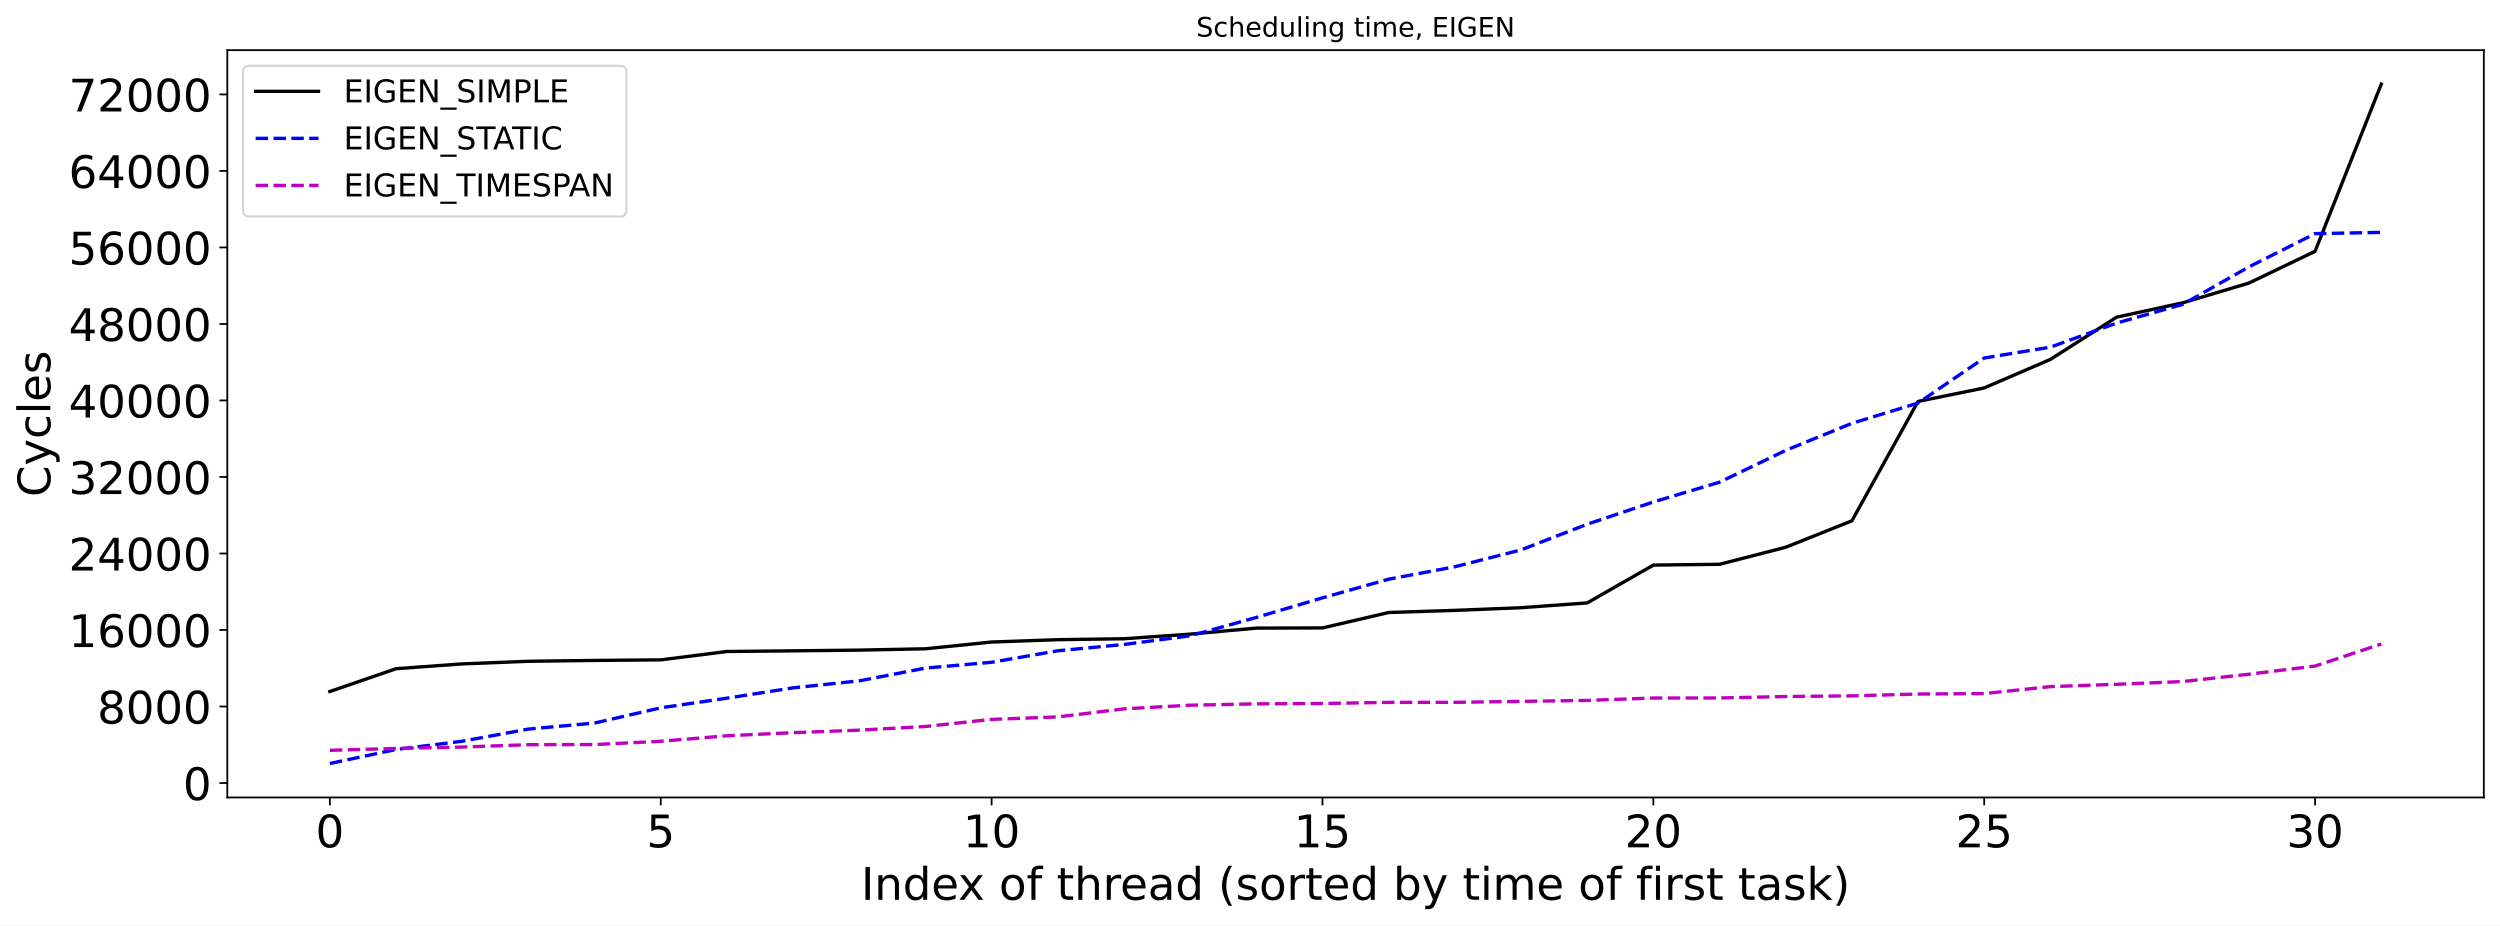
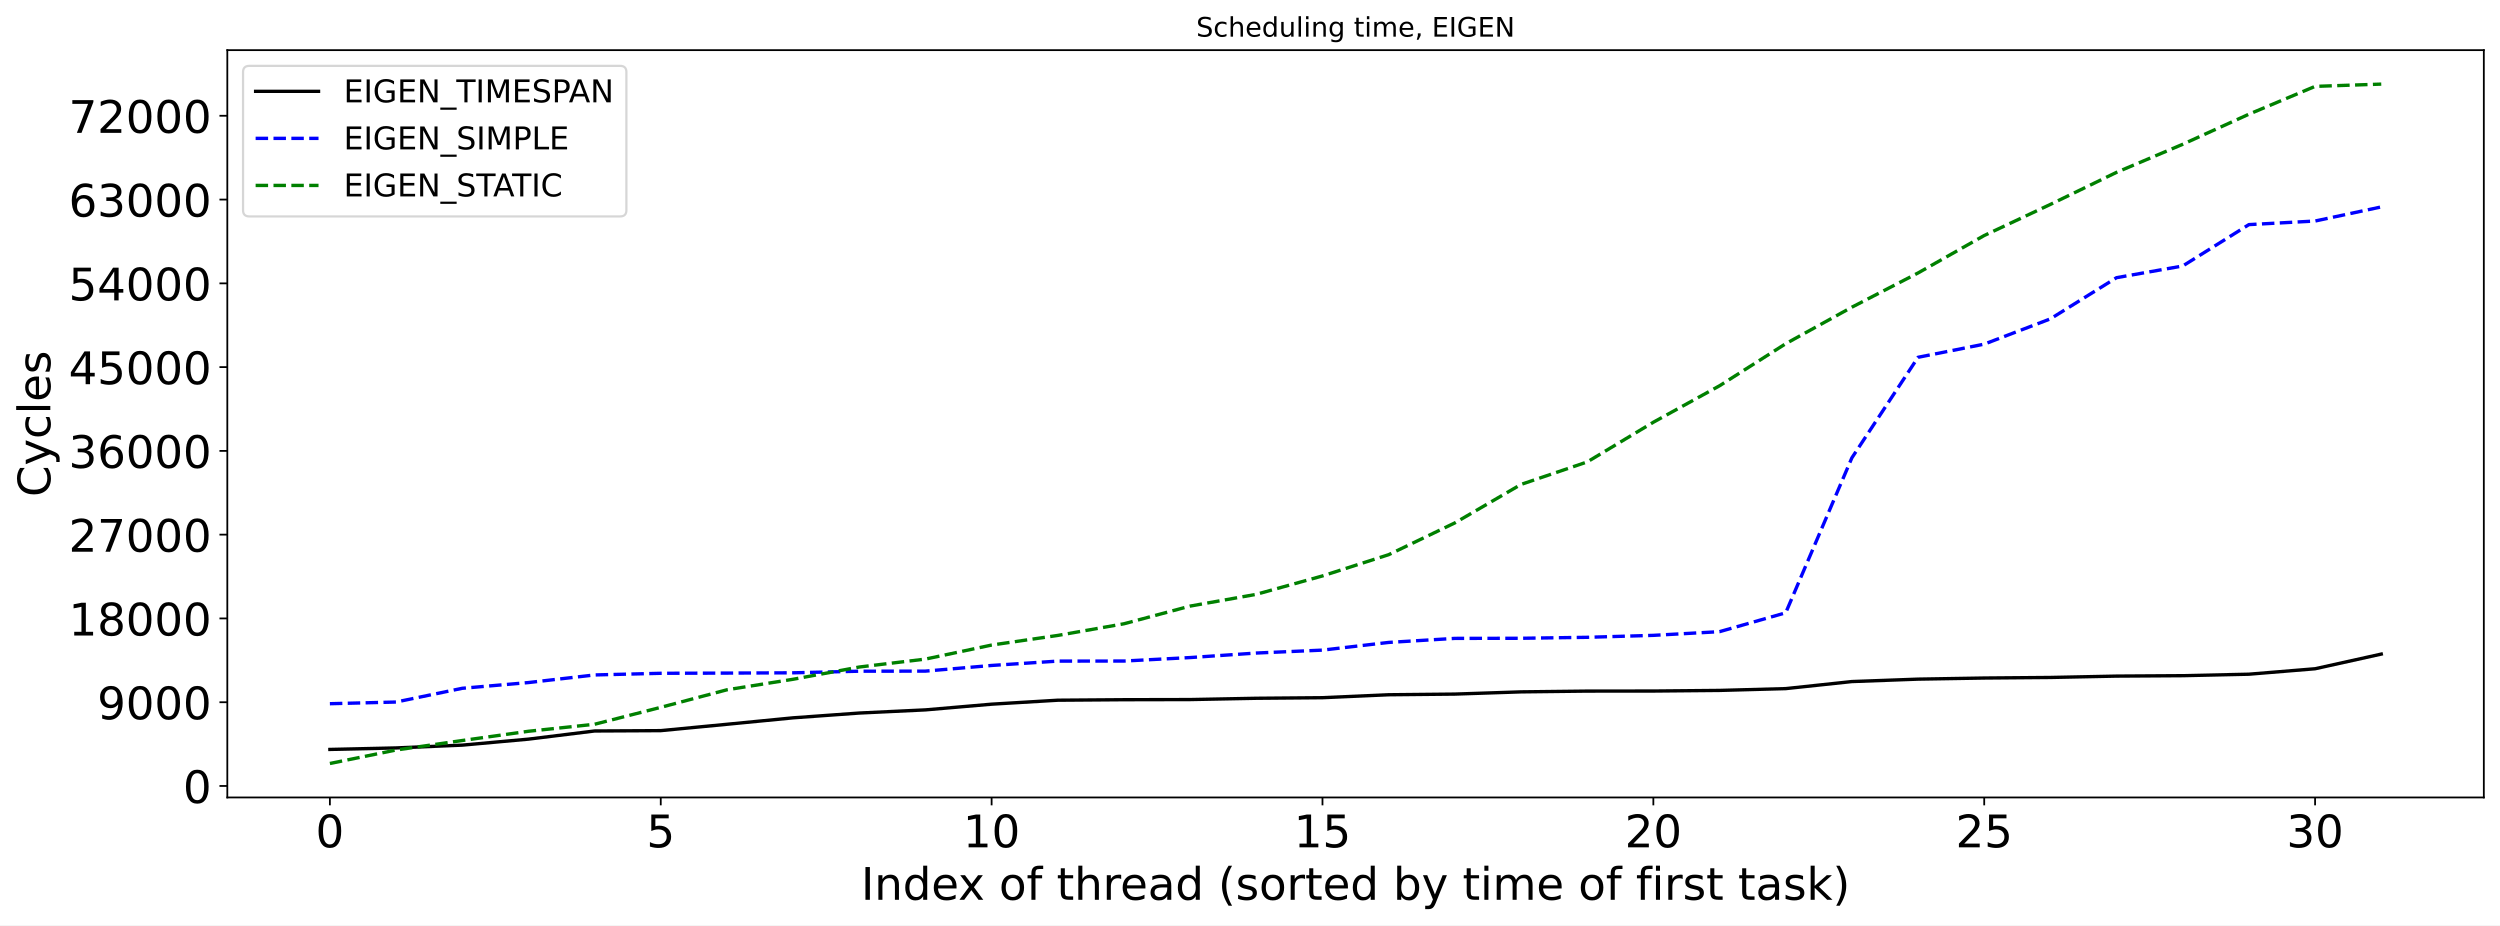
<svg xmlns="http://www.w3.org/2000/svg" xmlns:xlink="http://www.w3.org/1999/xlink" width="1112.781pt" height="411.871pt" viewBox="0 0 1112.781 411.871" version="1.1">
  <defs>
    <style type="text/css">*{stroke-linejoin: round; stroke-linecap: butt}</style>
  </defs>
  <g id="figure_1">
    <g id="patch_1">
      <path d="M 0 411.871  L 1112.781 411.871  L 1112.781 0  L 0 0  z " style="fill: #ffffff" />
    </g>
    <g id="axes_1">
      <g id="patch_2">
        <path d="M 101.181 354.958  L 1105.581 354.958  L 1105.581 22.318  L 101.181 22.318  z " style="fill: #ffffff" />
      </g>
      <g id="matplotlib.axis_1">
        <g id="xtick_1">
          <g id="line2d_1">
            <defs>
-               <path id="m6650131c81" d="M 0 0  L 0 3.5  " style="stroke: #000000; stroke-width: 0.8" />
+               <path id="me813ba7c3a" d="M 0 0  L 0 3.5  " style="stroke: #000000; stroke-width: 0.8" />
            </defs>
            <g>
-               <use xlink:href="#m6650131c81" x="146.836" y="354.958" style="stroke: #000000; stroke-width: 0.8" />
+               <use xlink:href="#me813ba7c3a" x="146.836" y="354.958" style="stroke: #000000; stroke-width: 0.8" />
            </g>
          </g>
          <g id="text_1">
            <g transform="translate(140.4733 377.155) scale(0.2 -0.2)">
              <defs>
                <path id="DejaVuSans-30" d="M 2034 4250  Q 1547 4250 1301 3770  Q 1056 3291 1056 2328  Q 1056 1369 1301 889  Q 1547 409 2034 409  Q 2525 409 2770 889  Q 3016 1369 3016 2328  Q 3016 3291 2770 3770  Q 2525 4250 2034 4250  z M 2034 4750  Q 2819 4750 3233 4129  Q 3647 3509 3647 2328  Q 3647 1150 3233 529  Q 2819 -91 2034 -91  Q 1250 -91 836 529  Q 422 1150 422 2328  Q 422 3509 836 4129  Q 1250 4750 2034 4750  z " transform="scale(0.015625)" />
              </defs>
              <use xlink:href="#DejaVuSans-30" />
            </g>
          </g>
        </g>
        <g id="xtick_2">
          <g id="line2d_2">
            <g>
-               <use xlink:href="#m6650131c81" x="294.109" y="354.958" style="stroke: #000000; stroke-width: 0.8" />
+               <use xlink:href="#me813ba7c3a" x="294.109" y="354.958" style="stroke: #000000; stroke-width: 0.8" />
            </g>
          </g>
          <g id="text_2">
            <g transform="translate(287.746 377.155) scale(0.2 -0.2)">
              <defs>
                <path id="DejaVuSans-35" d="M 691 4666  L 3169 4666  L 3169 4134  L 1269 4134  L 1269 2991  Q 1406 3038 1543 3061  Q 1681 3084 1819 3084  Q 2600 3084 3056 2656  Q 3513 2228 3513 1497  Q 3513 744 3044 326  Q 2575 -91 1722 -91  Q 1428 -91 1123 -41  Q 819 9 494 109  L 494 744  Q 775 591 1075 516  Q 1375 441 1709 441  Q 2250 441 2565 725  Q 2881 1009 2881 1497  Q 2881 1984 2565 2268  Q 2250 2553 1709 2553  Q 1456 2553 1204 2497  Q 953 2441 691 2322  L 691 4666  z " transform="scale(0.015625)" />
              </defs>
              <use xlink:href="#DejaVuSans-35" />
            </g>
          </g>
        </g>
        <g id="xtick_3">
          <g id="line2d_3">
            <g>
-               <use xlink:href="#m6650131c81" x="441.381" y="354.958" style="stroke: #000000; stroke-width: 0.8" />
+               <use xlink:href="#me813ba7c3a" x="441.381" y="354.958" style="stroke: #000000; stroke-width: 0.8" />
            </g>
          </g>
          <g id="text_3">
            <g transform="translate(428.6562 377.155) scale(0.2 -0.2)">
              <defs>
                <path id="DejaVuSans-31" d="M 794 531  L 1825 531  L 1825 4091  L 703 3866  L 703 4441  L 1819 4666  L 2450 4666  L 2450 531  L 3481 531  L 3481 0  L 794 0  L 794 531  z " transform="scale(0.015625)" />
              </defs>
              <use xlink:href="#DejaVuSans-31" />
              <use xlink:href="#DejaVuSans-30" x="63.623" />
            </g>
          </g>
        </g>
        <g id="xtick_4">
          <g id="line2d_4">
            <g>
-               <use xlink:href="#m6650131c81" x="588.654" y="354.958" style="stroke: #000000; stroke-width: 0.8" />
+               <use xlink:href="#me813ba7c3a" x="588.654" y="354.958" style="stroke: #000000; stroke-width: 0.8" />
            </g>
          </g>
          <g id="text_4">
            <g transform="translate(575.929 377.155) scale(0.2 -0.2)">
              <use xlink:href="#DejaVuSans-31" />
              <use xlink:href="#DejaVuSans-35" x="63.623" />
            </g>
          </g>
        </g>
        <g id="xtick_5">
          <g id="line2d_5">
            <g>
-               <use xlink:href="#m6650131c81" x="735.927" y="354.958" style="stroke: #000000; stroke-width: 0.8" />
+               <use xlink:href="#me813ba7c3a" x="735.927" y="354.958" style="stroke: #000000; stroke-width: 0.8" />
            </g>
          </g>
          <g id="text_5">
            <g transform="translate(723.2017 377.155) scale(0.2 -0.2)">
              <defs>
                <path id="DejaVuSans-32" d="M 1228 531  L 3431 531  L 3431 0  L 469 0  L 469 531  Q 828 903 1448 1529  Q 2069 2156 2228 2338  Q 2531 2678 2651 2914  Q 2772 3150 2772 3378  Q 2772 3750 2511 3984  Q 2250 4219 1831 4219  Q 1534 4219 1204 4116  Q 875 4013 500 3803  L 500 4441  Q 881 4594 1212 4672  Q 1544 4750 1819 4750  Q 2544 4750 2975 4387  Q 3406 4025 3406 3419  Q 3406 3131 3298 2873  Q 3191 2616 2906 2266  Q 2828 2175 2409 1742  Q 1991 1309 1228 531  z " transform="scale(0.015625)" />
              </defs>
              <use xlink:href="#DejaVuSans-32" />
              <use xlink:href="#DejaVuSans-30" x="63.623" />
            </g>
          </g>
        </g>
        <g id="xtick_6">
          <g id="line2d_6">
            <g>
-               <use xlink:href="#m6650131c81" x="883.199" y="354.958" style="stroke: #000000; stroke-width: 0.8" />
+               <use xlink:href="#me813ba7c3a" x="883.199" y="354.958" style="stroke: #000000; stroke-width: 0.8" />
            </g>
          </g>
          <g id="text_6">
            <g transform="translate(870.4744 377.155) scale(0.2 -0.2)">
              <use xlink:href="#DejaVuSans-32" />
              <use xlink:href="#DejaVuSans-35" x="63.623" />
            </g>
          </g>
        </g>
        <g id="xtick_7">
          <g id="line2d_7">
            <g>
-               <use xlink:href="#m6650131c81" x="1030.472" y="354.958" style="stroke: #000000; stroke-width: 0.8" />
+               <use xlink:href="#me813ba7c3a" x="1030.472" y="354.958" style="stroke: #000000; stroke-width: 0.8" />
            </g>
          </g>
          <g id="text_7">
            <g transform="translate(1017.747 377.155) scale(0.2 -0.2)">
              <defs>
                <path id="DejaVuSans-33" d="M 2597 2516  Q 3050 2419 3304 2112  Q 3559 1806 3559 1356  Q 3559 666 3084 287  Q 2609 -91 1734 -91  Q 1441 -91 1130 -33  Q 819 25 488 141  L 488 750  Q 750 597 1062 519  Q 1375 441 1716 441  Q 2309 441 2620 675  Q 2931 909 2931 1356  Q 2931 1769 2642 2001  Q 2353 2234 1838 2234  L 1294 2234  L 1294 2753  L 1863 2753  Q 2328 2753 2575 2939  Q 2822 3125 2822 3475  Q 2822 3834 2567 4026  Q 2313 4219 1838 4219  Q 1578 4219 1281 4162  Q 984 4106 628 3988  L 628 4550  Q 988 4650 1302 4700  Q 1616 4750 1894 4750  Q 2613 4750 3031 4423  Q 3450 4097 3450 3541  Q 3450 3153 3228 2886  Q 3006 2619 2597 2516  z " transform="scale(0.015625)" />
              </defs>
              <use xlink:href="#DejaVuSans-33" />
              <use xlink:href="#DejaVuSans-30" x="63.623" />
            </g>
          </g>
        </g>
        <g id="text_8">
          <g transform="translate(383.2609 400.5113) scale(0.2 -0.2)">
            <defs>
              <path id="DejaVuSans-49" d="M 628 4666  L 1259 4666  L 1259 0  L 628 0  L 628 4666  z " transform="scale(0.015625)" />
              <path id="DejaVuSans-6e" d="M 3513 2113  L 3513 0  L 2938 0  L 2938 2094  Q 2938 2591 2744 2837  Q 2550 3084 2163 3084  Q 1697 3084 1428 2787  Q 1159 2491 1159 1978  L 1159 0  L 581 0  L 581 3500  L 1159 3500  L 1159 2956  Q 1366 3272 1645 3428  Q 1925 3584 2291 3584  Q 2894 3584 3203 3211  Q 3513 2838 3513 2113  z " transform="scale(0.015625)" />
              <path id="DejaVuSans-64" d="M 2906 2969  L 2906 4863  L 3481 4863  L 3481 0  L 2906 0  L 2906 525  Q 2725 213 2448 61  Q 2172 -91 1784 -91  Q 1150 -91 751 415  Q 353 922 353 1747  Q 353 2572 751 3078  Q 1150 3584 1784 3584  Q 2172 3584 2448 3432  Q 2725 3281 2906 2969  z M 947 1747  Q 947 1113 1208 752  Q 1469 391 1925 391  Q 2381 391 2643 752  Q 2906 1113 2906 1747  Q 2906 2381 2643 2742  Q 2381 3103 1925 3103  Q 1469 3103 1208 2742  Q 947 2381 947 1747  z " transform="scale(0.015625)" />
              <path id="DejaVuSans-65" d="M 3597 1894  L 3597 1613  L 953 1613  Q 991 1019 1311 708  Q 1631 397 2203 397  Q 2534 397 2845 478  Q 3156 559 3463 722  L 3463 178  Q 3153 47 2828 -22  Q 2503 -91 2169 -91  Q 1331 -91 842 396  Q 353 884 353 1716  Q 353 2575 817 3079  Q 1281 3584 2069 3584  Q 2775 3584 3186 3129  Q 3597 2675 3597 1894  z M 3022 2063  Q 3016 2534 2758 2815  Q 2500 3097 2075 3097  Q 1594 3097 1305 2825  Q 1016 2553 972 2059  L 3022 2063  z " transform="scale(0.015625)" />
              <path id="DejaVuSans-78" d="M 3513 3500  L 2247 1797  L 3578 0  L 2900 0  L 1881 1375  L 863 0  L 184 0  L 1544 1831  L 300 3500  L 978 3500  L 1906 2253  L 2834 3500  L 3513 3500  z " transform="scale(0.015625)" />
              <path id="DejaVuSans-20" transform="scale(0.015625)" />
              <path id="DejaVuSans-6f" d="M 1959 3097  Q 1497 3097 1228 2736  Q 959 2375 959 1747  Q 959 1119 1226 758  Q 1494 397 1959 397  Q 2419 397 2687 759  Q 2956 1122 2956 1747  Q 2956 2369 2687 2733  Q 2419 3097 1959 3097  z M 1959 3584  Q 2709 3584 3137 3096  Q 3566 2609 3566 1747  Q 3566 888 3137 398  Q 2709 -91 1959 -91  Q 1206 -91 779 398  Q 353 888 353 1747  Q 353 2609 779 3096  Q 1206 3584 1959 3584  z " transform="scale(0.015625)" />
              <path id="DejaVuSans-66" d="M 2375 4863  L 2375 4384  L 1825 4384  Q 1516 4384 1395 4259  Q 1275 4134 1275 3809  L 1275 3500  L 2222 3500  L 2222 3053  L 1275 3053  L 1275 0  L 697 0  L 697 3053  L 147 3053  L 147 3500  L 697 3500  L 697 3744  Q 697 4328 969 4595  Q 1241 4863 1831 4863  L 2375 4863  z " transform="scale(0.015625)" />
              <path id="DejaVuSans-74" d="M 1172 4494  L 1172 3500  L 2356 3500  L 2356 3053  L 1172 3053  L 1172 1153  Q 1172 725 1289 603  Q 1406 481 1766 481  L 2356 481  L 2356 0  L 1766 0  Q 1100 0 847 248  Q 594 497 594 1153  L 594 3053  L 172 3053  L 172 3500  L 594 3500  L 594 4494  L 1172 4494  z " transform="scale(0.015625)" />
              <path id="DejaVuSans-68" d="M 3513 2113  L 3513 0  L 2938 0  L 2938 2094  Q 2938 2591 2744 2837  Q 2550 3084 2163 3084  Q 1697 3084 1428 2787  Q 1159 2491 1159 1978  L 1159 0  L 581 0  L 581 4863  L 1159 4863  L 1159 2956  Q 1366 3272 1645 3428  Q 1925 3584 2291 3584  Q 2894 3584 3203 3211  Q 3513 2838 3513 2113  z " transform="scale(0.015625)" />
              <path id="DejaVuSans-72" d="M 2631 2963  Q 2534 3019 2420 3045  Q 2306 3072 2169 3072  Q 1681 3072 1420 2755  Q 1159 2438 1159 1844  L 1159 0  L 581 0  L 581 3500  L 1159 3500  L 1159 2956  Q 1341 3275 1631 3429  Q 1922 3584 2338 3584  Q 2397 3584 2469 3576  Q 2541 3569 2628 3553  L 2631 2963  z " transform="scale(0.015625)" />
              <path id="DejaVuSans-61" d="M 2194 1759  Q 1497 1759 1228 1600  Q 959 1441 959 1056  Q 959 750 1161 570  Q 1363 391 1709 391  Q 2188 391 2477 730  Q 2766 1069 2766 1631  L 2766 1759  L 2194 1759  z M 3341 1997  L 3341 0  L 2766 0  L 2766 531  Q 2569 213 2275 61  Q 1981 -91 1556 -91  Q 1019 -91 701 211  Q 384 513 384 1019  Q 384 1609 779 1909  Q 1175 2209 1959 2209  L 2766 2209  L 2766 2266  Q 2766 2663 2505 2880  Q 2244 3097 1772 3097  Q 1472 3097 1187 3025  Q 903 2953 641 2809  L 641 3341  Q 956 3463 1253 3523  Q 1550 3584 1831 3584  Q 2591 3584 2966 3190  Q 3341 2797 3341 1997  z " transform="scale(0.015625)" />
              <path id="DejaVuSans-28" d="M 1984 4856  Q 1566 4138 1362 3434  Q 1159 2731 1159 2009  Q 1159 1288 1364 580  Q 1569 -128 1984 -844  L 1484 -844  Q 1016 -109 783 600  Q 550 1309 550 2009  Q 550 2706 781 3412  Q 1013 4119 1484 4856  L 1984 4856  z " transform="scale(0.015625)" />
              <path id="DejaVuSans-73" d="M 2834 3397  L 2834 2853  Q 2591 2978 2328 3040  Q 2066 3103 1784 3103  Q 1356 3103 1142 2972  Q 928 2841 928 2578  Q 928 2378 1081 2264  Q 1234 2150 1697 2047  L 1894 2003  Q 2506 1872 2764 1633  Q 3022 1394 3022 966  Q 3022 478 2636 193  Q 2250 -91 1575 -91  Q 1294 -91 989 -36  Q 684 19 347 128  L 347 722  Q 666 556 975 473  Q 1284 391 1588 391  Q 1994 391 2212 530  Q 2431 669 2431 922  Q 2431 1156 2273 1281  Q 2116 1406 1581 1522  L 1381 1569  Q 847 1681 609 1914  Q 372 2147 372 2553  Q 372 3047 722 3315  Q 1072 3584 1716 3584  Q 2034 3584 2315 3537  Q 2597 3491 2834 3397  z " transform="scale(0.015625)" />
              <path id="DejaVuSans-62" d="M 3116 1747  Q 3116 2381 2855 2742  Q 2594 3103 2138 3103  Q 1681 3103 1420 2742  Q 1159 2381 1159 1747  Q 1159 1113 1420 752  Q 1681 391 2138 391  Q 2594 391 2855 752  Q 3116 1113 3116 1747  z M 1159 2969  Q 1341 3281 1617 3432  Q 1894 3584 2278 3584  Q 2916 3584 3314 3078  Q 3713 2572 3713 1747  Q 3713 922 3314 415  Q 2916 -91 2278 -91  Q 1894 -91 1617 61  Q 1341 213 1159 525  L 1159 0  L 581 0  L 581 4863  L 1159 4863  L 1159 2969  z " transform="scale(0.015625)" />
              <path id="DejaVuSans-79" d="M 2059 -325  Q 1816 -950 1584 -1140  Q 1353 -1331 966 -1331  L 506 -1331  L 506 -850  L 844 -850  Q 1081 -850 1212 -737  Q 1344 -625 1503 -206  L 1606 56  L 191 3500  L 800 3500  L 1894 763  L 2988 3500  L 3597 3500  L 2059 -325  z " transform="scale(0.015625)" />
              <path id="DejaVuSans-69" d="M 603 3500  L 1178 3500  L 1178 0  L 603 0  L 603 3500  z M 603 4863  L 1178 4863  L 1178 4134  L 603 4134  L 603 4863  z " transform="scale(0.015625)" />
              <path id="DejaVuSans-6d" d="M 3328 2828  Q 3544 3216 3844 3400  Q 4144 3584 4550 3584  Q 5097 3584 5394 3201  Q 5691 2819 5691 2113  L 5691 0  L 5113 0  L 5113 2094  Q 5113 2597 4934 2840  Q 4756 3084 4391 3084  Q 3944 3084 3684 2787  Q 3425 2491 3425 1978  L 3425 0  L 2847 0  L 2847 2094  Q 2847 2600 2669 2842  Q 2491 3084 2119 3084  Q 1678 3084 1418 2786  Q 1159 2488 1159 1978  L 1159 0  L 581 0  L 581 3500  L 1159 3500  L 1159 2956  Q 1356 3278 1631 3431  Q 1906 3584 2284 3584  Q 2666 3584 2933 3390  Q 3200 3197 3328 2828  z " transform="scale(0.015625)" />
              <path id="DejaVuSans-6b" d="M 581 4863  L 1159 4863  L 1159 1991  L 2875 3500  L 3609 3500  L 1753 1863  L 3688 0  L 2938 0  L 1159 1709  L 1159 0  L 581 0  L 581 4863  z " transform="scale(0.015625)" />
              <path id="DejaVuSans-29" d="M 513 4856  L 1013 4856  Q 1481 4119 1714 3412  Q 1947 2706 1947 2009  Q 1947 1309 1714 600  Q 1481 -109 1013 -844  L 513 -844  Q 928 -128 1133 580  Q 1338 1288 1338 2009  Q 1338 2731 1133 3434  Q 928 4138 513 4856  z " transform="scale(0.015625)" />
            </defs>
            <use xlink:href="#DejaVuSans-49" />
            <use xlink:href="#DejaVuSans-6e" x="29.492" />
            <use xlink:href="#DejaVuSans-64" x="92.871" />
            <use xlink:href="#DejaVuSans-65" x="156.348" />
            <use xlink:href="#DejaVuSans-78" x="216.121" />
            <use xlink:href="#DejaVuSans-20" x="275.301" />
            <use xlink:href="#DejaVuSans-6f" x="307.088" />
            <use xlink:href="#DejaVuSans-66" x="368.27" />
            <use xlink:href="#DejaVuSans-20" x="403.475" />
            <use xlink:href="#DejaVuSans-74" x="435.262" />
            <use xlink:href="#DejaVuSans-68" x="474.471" />
            <use xlink:href="#DejaVuSans-72" x="537.85" />
            <use xlink:href="#DejaVuSans-65" x="576.713" />
            <use xlink:href="#DejaVuSans-61" x="638.236" />
            <use xlink:href="#DejaVuSans-64" x="699.516" />
            <use xlink:href="#DejaVuSans-20" x="762.992" />
            <use xlink:href="#DejaVuSans-28" x="794.779" />
            <use xlink:href="#DejaVuSans-73" x="833.793" />
            <use xlink:href="#DejaVuSans-6f" x="885.893" />
            <use xlink:href="#DejaVuSans-72" x="947.074" />
            <use xlink:href="#DejaVuSans-74" x="988.188" />
            <use xlink:href="#DejaVuSans-65" x="1027.396" />
            <use xlink:href="#DejaVuSans-64" x="1088.92" />
            <use xlink:href="#DejaVuSans-20" x="1152.396" />
            <use xlink:href="#DejaVuSans-62" x="1184.184" />
            <use xlink:href="#DejaVuSans-79" x="1247.66" />
            <use xlink:href="#DejaVuSans-20" x="1306.84" />
            <use xlink:href="#DejaVuSans-74" x="1338.627" />
            <use xlink:href="#DejaVuSans-69" x="1377.836" />
            <use xlink:href="#DejaVuSans-6d" x="1405.619" />
            <use xlink:href="#DejaVuSans-65" x="1503.031" />
            <use xlink:href="#DejaVuSans-20" x="1564.555" />
            <use xlink:href="#DejaVuSans-6f" x="1596.342" />
            <use xlink:href="#DejaVuSans-66" x="1657.523" />
            <use xlink:href="#DejaVuSans-20" x="1692.729" />
            <use xlink:href="#DejaVuSans-66" x="1724.516" />
            <use xlink:href="#DejaVuSans-69" x="1759.721" />
            <use xlink:href="#DejaVuSans-72" x="1787.504" />
            <use xlink:href="#DejaVuSans-73" x="1828.617" />
            <use xlink:href="#DejaVuSans-74" x="1880.717" />
            <use xlink:href="#DejaVuSans-20" x="1919.926" />
            <use xlink:href="#DejaVuSans-74" x="1951.713" />
            <use xlink:href="#DejaVuSans-61" x="1990.922" />
            <use xlink:href="#DejaVuSans-73" x="2052.201" />
            <use xlink:href="#DejaVuSans-6b" x="2104.301" />
            <use xlink:href="#DejaVuSans-29" x="2162.211" />
          </g>
        </g>
      </g>
      <g id="matplotlib.axis_2">
        <g id="ytick_1">
          <g id="line2d_8">
            <defs>
-               <path id="m8cc96423ef" d="M 0 0  L -3.5 0  " style="stroke: #000000; stroke-width: 0.8" />
+               <path id="m047277969e" d="M 0 0  L -3.5 0  " style="stroke: #000000; stroke-width: 0.8" />
            </defs>
            <g>
-               <use xlink:href="#m8cc96423ef" x="101.181" y="348.531" style="stroke: #000000; stroke-width: 0.8" />
+               <use xlink:href="#m047277969e" x="101.181" y="349.848" style="stroke: #000000; stroke-width: 0.8" />
            </g>
          </g>
          <g id="text_9">
-             <g transform="translate(81.45625 356.1293) scale(0.2 -0.2)">
+             <g transform="translate(81.45625 357.4464) scale(0.2 -0.2)">
              <use xlink:href="#DejaVuSans-30" />
            </g>
          </g>
        </g>
        <g id="ytick_2">
          <g id="line2d_9">
            <g>
-               <use xlink:href="#m8cc96423ef" x="101.181" y="314.475" style="stroke: #000000; stroke-width: 0.8" />
+               <use xlink:href="#m047277969e" x="101.181" y="312.56" style="stroke: #000000; stroke-width: 0.8" />
            </g>
          </g>
          <g id="text_10">
-             <g transform="translate(43.28125 322.0734) scale(0.2 -0.2)">
-               <defs>
-                 <path id="DejaVuSans-38" d="M 2034 2216  Q 1584 2216 1326 1975  Q 1069 1734 1069 1313  Q 1069 891 1326 650  Q 1584 409 2034 409  Q 2484 409 2743 651  Q 3003 894 3003 1313  Q 3003 1734 2745 1975  Q 2488 2216 2034 2216  z M 1403 2484  Q 997 2584 770 2862  Q 544 3141 544 3541  Q 544 4100 942 4425  Q 1341 4750 2034 4750  Q 2731 4750 3128 4425  Q 3525 4100 3525 3541  Q 3525 3141 3298 2862  Q 3072 2584 2669 2484  Q 3125 2378 3379 2068  Q 3634 1759 3634 1313  Q 3634 634 3220 271  Q 2806 -91 2034 -91  Q 1263 -91 848 271  Q 434 634 434 1313  Q 434 1759 690 2068  Q 947 2378 1403 2484  z M 1172 3481  Q 1172 3119 1398 2916  Q 1625 2713 2034 2713  Q 2441 2713 2670 2916  Q 2900 3119 2900 3481  Q 2900 3844 2670 4047  Q 2441 4250 2034 4250  Q 1625 4250 1398 4047  Q 1172 3844 1172 3481  z " transform="scale(0.015625)" />
-               </defs>
-               <use xlink:href="#DejaVuSans-38" />
+             <g transform="translate(43.28125 320.1581) scale(0.2 -0.2)">
+               <defs>
+                 <path id="DejaVuSans-39" d="M 703 97  L 703 672  Q 941 559 1184 500  Q 1428 441 1663 441  Q 2288 441 2617 861  Q 2947 1281 2994 2138  Q 2813 1869 2534 1725  Q 2256 1581 1919 1581  Q 1219 1581 811 2004  Q 403 2428 403 3163  Q 403 3881 828 4315  Q 1253 4750 1959 4750  Q 2769 4750 3195 4129  Q 3622 3509 3622 2328  Q 3622 1225 3098 567  Q 2575 -91 1691 -91  Q 1453 -91 1209 -44  Q 966 3 703 97  z M 1959 2075  Q 2384 2075 2632 2365  Q 2881 2656 2881 3163  Q 2881 3666 2632 3958  Q 2384 4250 1959 4250  Q 1534 4250 1286 3958  Q 1038 3666 1038 3163  Q 1038 2656 1286 2365  Q 1534 2075 1959 2075  z " transform="scale(0.015625)" />
+               </defs>
+               <use xlink:href="#DejaVuSans-39" />
              <use xlink:href="#DejaVuSans-30" x="63.623" />
              <use xlink:href="#DejaVuSans-30" x="127.246" />
              <use xlink:href="#DejaVuSans-30" x="190.869" />
            </g>
          </g>
        </g>
        <g id="ytick_3">
          <g id="line2d_10">
            <g>
-               <use xlink:href="#m8cc96423ef" x="101.181" y="280.419" style="stroke: #000000; stroke-width: 0.8" />
+               <use xlink:href="#m047277969e" x="101.181" y="275.271" style="stroke: #000000; stroke-width: 0.8" />
            </g>
          </g>
          <g id="text_11">
-             <g transform="translate(30.55625 288.0174) scale(0.2 -0.2)">
-               <defs>
-                 <path id="DejaVuSans-36" d="M 2113 2584  Q 1688 2584 1439 2293  Q 1191 2003 1191 1497  Q 1191 994 1439 701  Q 1688 409 2113 409  Q 2538 409 2786 701  Q 3034 994 3034 1497  Q 3034 2003 2786 2293  Q 2538 2584 2113 2584  z M 3366 4563  L 3366 3988  Q 3128 4100 2886 4159  Q 2644 4219 2406 4219  Q 1781 4219 1451 3797  Q 1122 3375 1075 2522  Q 1259 2794 1537 2939  Q 1816 3084 2150 3084  Q 2853 3084 3261 2657  Q 3669 2231 3669 1497  Q 3669 778 3244 343  Q 2819 -91 2113 -91  Q 1303 -91 875 529  Q 447 1150 447 2328  Q 447 3434 972 4092  Q 1497 4750 2381 4750  Q 2619 4750 2861 4703  Q 3103 4656 3366 4563  z " transform="scale(0.015625)" />
+             <g transform="translate(30.55625 282.8698) scale(0.2 -0.2)">
+               <defs>
+                 <path id="DejaVuSans-38" d="M 2034 2216  Q 1584 2216 1326 1975  Q 1069 1734 1069 1313  Q 1069 891 1326 650  Q 1584 409 2034 409  Q 2484 409 2743 651  Q 3003 894 3003 1313  Q 3003 1734 2745 1975  Q 2488 2216 2034 2216  z M 1403 2484  Q 997 2584 770 2862  Q 544 3141 544 3541  Q 544 4100 942 4425  Q 1341 4750 2034 4750  Q 2731 4750 3128 4425  Q 3525 4100 3525 3541  Q 3525 3141 3298 2862  Q 3072 2584 2669 2484  Q 3125 2378 3379 2068  Q 3634 1759 3634 1313  Q 3634 634 3220 271  Q 2806 -91 2034 -91  Q 1263 -91 848 271  Q 434 634 434 1313  Q 434 1759 690 2068  Q 947 2378 1403 2484  z M 1172 3481  Q 1172 3119 1398 2916  Q 1625 2713 2034 2713  Q 2441 2713 2670 2916  Q 2900 3119 2900 3481  Q 2900 3844 2670 4047  Q 2441 4250 2034 4250  Q 1625 4250 1398 4047  Q 1172 3844 1172 3481  z " transform="scale(0.015625)" />
              </defs>
              <use xlink:href="#DejaVuSans-31" />
-               <use xlink:href="#DejaVuSans-36" x="63.623" />
+               <use xlink:href="#DejaVuSans-38" x="63.623" />
              <use xlink:href="#DejaVuSans-30" x="127.246" />
              <use xlink:href="#DejaVuSans-30" x="190.869" />
              <use xlink:href="#DejaVuSans-30" x="254.492" />
            </g>
          </g>
        </g>
        <g id="ytick_4">
          <g id="line2d_11">
            <g>
-               <use xlink:href="#m8cc96423ef" x="101.181" y="246.363" style="stroke: #000000; stroke-width: 0.8" />
+               <use xlink:href="#m047277969e" x="101.181" y="237.983" style="stroke: #000000; stroke-width: 0.8" />
            </g>
          </g>
          <g id="text_12">
-             <g transform="translate(30.55625 253.9614) scale(0.2 -0.2)">
-               <defs>
-                 <path id="DejaVuSans-34" d="M 2419 4116  L 825 1625  L 2419 1625  L 2419 4116  z M 2253 4666  L 3047 4666  L 3047 1625  L 3713 1625  L 3713 1100  L 3047 1100  L 3047 0  L 2419 0  L 2419 1100  L 313 1100  L 313 1709  L 2253 4666  z " transform="scale(0.015625)" />
+             <g transform="translate(30.55625 245.5814) scale(0.2 -0.2)">
+               <defs>
+                 <path id="DejaVuSans-37" d="M 525 4666  L 3525 4666  L 3525 4397  L 1831 0  L 1172 0  L 2766 4134  L 525 4134  L 525 4666  z " transform="scale(0.015625)" />
              </defs>
              <use xlink:href="#DejaVuSans-32" />
-               <use xlink:href="#DejaVuSans-34" x="63.623" />
+               <use xlink:href="#DejaVuSans-37" x="63.623" />
              <use xlink:href="#DejaVuSans-30" x="127.246" />
              <use xlink:href="#DejaVuSans-30" x="190.869" />
              <use xlink:href="#DejaVuSans-30" x="254.492" />
            </g>
          </g>
        </g>
        <g id="ytick_5">
          <g id="line2d_12">
            <g>
-               <use xlink:href="#m8cc96423ef" x="101.181" y="212.307" style="stroke: #000000; stroke-width: 0.8" />
+               <use xlink:href="#m047277969e" x="101.181" y="200.695" style="stroke: #000000; stroke-width: 0.8" />
            </g>
          </g>
          <g id="text_13">
-             <g transform="translate(30.55625 219.9055) scale(0.2 -0.2)">
+             <g transform="translate(30.55625 208.2931) scale(0.2 -0.2)">
+               <defs>
+                 <path id="DejaVuSans-36" d="M 2113 2584  Q 1688 2584 1439 2293  Q 1191 2003 1191 1497  Q 1191 994 1439 701  Q 1688 409 2113 409  Q 2538 409 2786 701  Q 3034 994 3034 1497  Q 3034 2003 2786 2293  Q 2538 2584 2113 2584  z M 3366 4563  L 3366 3988  Q 3128 4100 2886 4159  Q 2644 4219 2406 4219  Q 1781 4219 1451 3797  Q 1122 3375 1075 2522  Q 1259 2794 1537 2939  Q 1816 3084 2150 3084  Q 2853 3084 3261 2657  Q 3669 2231 3669 1497  Q 3669 778 3244 343  Q 2819 -91 2113 -91  Q 1303 -91 875 529  Q 447 1150 447 2328  Q 447 3434 972 4092  Q 1497 4750 2381 4750  Q 2619 4750 2861 4703  Q 3103 4656 3366 4563  z " transform="scale(0.015625)" />
+               </defs>
              <use xlink:href="#DejaVuSans-33" />
-               <use xlink:href="#DejaVuSans-32" x="63.623" />
+               <use xlink:href="#DejaVuSans-36" x="63.623" />
              <use xlink:href="#DejaVuSans-30" x="127.246" />
              <use xlink:href="#DejaVuSans-30" x="190.869" />
              <use xlink:href="#DejaVuSans-30" x="254.492" />
            </g>
          </g>
        </g>
        <g id="ytick_6">
          <g id="line2d_13">
            <g>
-               <use xlink:href="#m8cc96423ef" x="101.181" y="178.251" style="stroke: #000000; stroke-width: 0.8" />
+               <use xlink:href="#m047277969e" x="101.181" y="163.406" style="stroke: #000000; stroke-width: 0.8" />
            </g>
          </g>
          <g id="text_14">
-             <g transform="translate(30.55625 185.8495) scale(0.2 -0.2)">
+             <g transform="translate(30.55625 171.0048) scale(0.2 -0.2)">
+               <defs>
+                 <path id="DejaVuSans-34" d="M 2419 4116  L 825 1625  L 2419 1625  L 2419 4116  z M 2253 4666  L 3047 4666  L 3047 1625  L 3713 1625  L 3713 1100  L 3047 1100  L 3047 0  L 2419 0  L 2419 1100  L 313 1100  L 313 1709  L 2253 4666  z " transform="scale(0.015625)" />
+               </defs>
              <use xlink:href="#DejaVuSans-34" />
-               <use xlink:href="#DejaVuSans-30" x="63.623" />
+               <use xlink:href="#DejaVuSans-35" x="63.623" />
              <use xlink:href="#DejaVuSans-30" x="127.246" />
              <use xlink:href="#DejaVuSans-30" x="190.869" />
              <use xlink:href="#DejaVuSans-30" x="254.492" />
            </g>
          </g>
        </g>
        <g id="ytick_7">
          <g id="line2d_14">
            <g>
-               <use xlink:href="#m8cc96423ef" x="101.181" y="144.195" style="stroke: #000000; stroke-width: 0.8" />
+               <use xlink:href="#m047277969e" x="101.181" y="126.118" style="stroke: #000000; stroke-width: 0.8" />
            </g>
          </g>
          <g id="text_15">
-             <g transform="translate(30.55625 151.7935) scale(0.2 -0.2)">
-               <use xlink:href="#DejaVuSans-34" />
-               <use xlink:href="#DejaVuSans-38" x="63.623" />
+             <g transform="translate(30.55625 133.7165) scale(0.2 -0.2)">
+               <use xlink:href="#DejaVuSans-35" />
+               <use xlink:href="#DejaVuSans-34" x="63.623" />
              <use xlink:href="#DejaVuSans-30" x="127.246" />
              <use xlink:href="#DejaVuSans-30" x="190.869" />
              <use xlink:href="#DejaVuSans-30" x="254.492" />
            </g>
          </g>
        </g>
        <g id="ytick_8">
          <g id="line2d_15">
            <g>
-               <use xlink:href="#m8cc96423ef" x="101.181" y="110.139" style="stroke: #000000; stroke-width: 0.8" />
+               <use xlink:href="#m047277969e" x="101.181" y="88.83" style="stroke: #000000; stroke-width: 0.8" />
            </g>
          </g>
          <g id="text_16">
-             <g transform="translate(30.55625 117.7375) scale(0.2 -0.2)">
-               <use xlink:href="#DejaVuSans-35" />
-               <use xlink:href="#DejaVuSans-36" x="63.623" />
+             <g transform="translate(30.55625 96.42816) scale(0.2 -0.2)">
+               <use xlink:href="#DejaVuSans-36" />
+               <use xlink:href="#DejaVuSans-33" x="63.623" />
              <use xlink:href="#DejaVuSans-30" x="127.246" />
              <use xlink:href="#DejaVuSans-30" x="190.869" />
              <use xlink:href="#DejaVuSans-30" x="254.492" />
            </g>
          </g>
        </g>
        <g id="ytick_9">
          <g id="line2d_16">
            <g>
-               <use xlink:href="#m8cc96423ef" x="101.181" y="76.083" style="stroke: #000000; stroke-width: 0.8" />
+               <use xlink:href="#m047277969e" x="101.181" y="51.541" style="stroke: #000000; stroke-width: 0.8" />
            </g>
          </g>
          <g id="text_17">
-             <g transform="translate(30.55625 83.68158) scale(0.2 -0.2)">
-               <use xlink:href="#DejaVuSans-36" />
-               <use xlink:href="#DejaVuSans-34" x="63.623" />
-               <use xlink:href="#DejaVuSans-30" x="127.246" />
-               <use xlink:href="#DejaVuSans-30" x="190.869" />
-               <use xlink:href="#DejaVuSans-30" x="254.492" />
-             </g>
-           </g>
-         </g>
-         <g id="ytick_10">
-           <g id="line2d_17">
-             <g>
-               <use xlink:href="#m8cc96423ef" x="101.181" y="42.027" style="stroke: #000000; stroke-width: 0.8" />
-             </g>
-           </g>
-           <g id="text_18">
-             <g transform="translate(30.55625 49.62561) scale(0.2 -0.2)">
-               <defs>
-                 <path id="DejaVuSans-37" d="M 525 4666  L 3525 4666  L 3525 4397  L 1831 0  L 1172 0  L 2766 4134  L 525 4134  L 525 4666  z " transform="scale(0.015625)" />
-               </defs>
+             <g transform="translate(30.55625 59.13983) scale(0.2 -0.2)">
              <use xlink:href="#DejaVuSans-37" />
              <use xlink:href="#DejaVuSans-32" x="63.623" />
              <use xlink:href="#DejaVuSans-30" x="127.246" />
              <use xlink:href="#DejaVuSans-30" x="190.869" />
              <use xlink:href="#DejaVuSans-30" x="254.492" />
            </g>
          </g>
        </g>
-         <g id="text_19">
+         <g id="text_18">
          <g transform="translate(22.39688 221.1788) rotate(-90) scale(0.2 -0.2)">
            <defs>
              <path id="DejaVuSans-43" d="M 4122 4306  L 4122 3641  Q 3803 3938 3442 4084  Q 3081 4231 2675 4231  Q 1875 4231 1450 3742  Q 1025 3253 1025 2328  Q 1025 1406 1450 917  Q 1875 428 2675 428  Q 3081 428 3442 575  Q 3803 722 4122 1019  L 4122 359  Q 3791 134 3420 21  Q 3050 -91 2638 -91  Q 1578 -91 968 557  Q 359 1206 359 2328  Q 359 3453 968 4101  Q 1578 4750 2638 4750  Q 3056 4750 3426 4639  Q 3797 4528 4122 4306  z " transform="scale(0.015625)" />
              <path id="DejaVuSans-63" d="M 3122 3366  L 3122 2828  Q 2878 2963 2633 3030  Q 2388 3097 2138 3097  Q 1578 3097 1268 2742  Q 959 2388 959 1747  Q 959 1106 1268 751  Q 1578 397 2138 397  Q 2388 397 2633 464  Q 2878 531 3122 666  L 3122 134  Q 2881 22 2623 -34  Q 2366 -91 2075 -91  Q 1284 -91 818 406  Q 353 903 353 1747  Q 353 2603 823 3093  Q 1294 3584 2113 3584  Q 2378 3584 2631 3529  Q 2884 3475 3122 3366  z " transform="scale(0.015625)" />
              <path id="DejaVuSans-6c" d="M 603 4863  L 1178 4863  L 1178 0  L 603 0  L 603 4863  z " transform="scale(0.015625)" />
            </defs>
            <use xlink:href="#DejaVuSans-43" />
            <use xlink:href="#DejaVuSans-79" x="69.824" />
            <use xlink:href="#DejaVuSans-63" x="129.004" />
            <use xlink:href="#DejaVuSans-6c" x="183.984" />
            <use xlink:href="#DejaVuSans-65" x="211.768" />
            <use xlink:href="#DejaVuSans-73" x="273.291" />
          </g>
        </g>
      </g>
+       <g id="line2d_17">
+         <path d="M 146.836 333.582  L 176.29 332.911  L 205.745 331.668  L 235.199 329  L 264.654 325.37  L 294.109 325.213  L 323.563 322.387  L 353.018 319.512  L 382.472 317.382  L 411.927 315.974  L 441.381 313.438  L 470.836 311.673  L 500.29 311.449  L 529.745 311.383  L 559.199 310.811  L 588.654 310.554  L 618.109 309.245  L 647.563 308.947  L 677.018 307.961  L 706.472 307.613  L 735.927 307.588  L 765.381 307.314  L 794.836 306.511  L 824.29 303.37  L 853.745 302.293  L 883.199 301.796  L 912.654 301.547  L 942.109 300.942  L 971.563 300.752  L 1001.018 300.097  L 1030.472 297.669  L 1059.927 291.14  " clip-path="url(#p4b6d1a915f)" style="fill: none; stroke: #000000; stroke-width: 1.5; stroke-linecap: square" />
+       </g>
      <g id="line2d_18">
-         <path d="M 146.836 307.791  L 176.29 297.643  L 205.745 295.506  L 235.199 294.348  L 264.654 293.965  L 294.109 293.709  L 323.563 289.989  L 353.018 289.699  L 382.472 289.376  L 411.927 288.78  L 441.381 285.774  L 470.836 284.736  L 500.29 284.31  L 529.745 282.267  L 559.199 279.576  L 588.654 279.499  L 618.109 272.629  L 647.563 271.684  L 677.018 270.5  L 706.472 268.363  L 735.927 251.531  L 765.381 251.173  L 794.836 243.587  L 824.29 231.83  L 853.745 178.685  L 883.199 172.674  L 912.654 159.972  L 942.109 141.181  L 971.563 134.787  L 1001.018 125.992  L 1030.472 111.859  L 1059.927 37.438  " clip-path="url(#pc1f74ab4e9)" style="fill: none; stroke: #000000; stroke-width: 1.5; stroke-linecap: square" />
+         <path d="M 146.836 313.231  L 176.29 312.485  L 205.745 306.37  L 235.199 303.818  L 264.654 300.429  L 294.109 299.691  L 323.563 299.6  L 353.018 299.476  L 382.472 298.763  L 411.927 298.722  L 441.381 296.203  L 470.836 294.264  L 500.29 294.239  L 529.745 292.689  L 559.199 290.676  L 588.654 289.375  L 618.109 285.952  L 647.563 284.154  L 677.018 284.105  L 706.472 283.674  L 735.927 282.804  L 765.381 281.163  L 794.836 272.769  L 824.29 203.794  L 853.745 159.039  L 883.199 153.181  L 912.654 141.928  L 942.109 123.591  L 971.563 118.387  L 1001.018 99.975  L 1030.472 98.384  L 1059.927 92.103  " clip-path="url(#p4b6d1a915f)" style="fill: none; stroke-dasharray: 5.55,2.4; stroke-dashoffset: 0; stroke: #0000ff; stroke-width: 1.5" />
      </g>
      <g id="line2d_19">
-         <path d="M 146.836 339.838  L 176.29 333.597  L 205.745 329.928  L 235.199 324.521  L 264.654 321.831  L 294.109 315.062  L 323.563 310.763  L 353.018 306.174  L 382.472 303.049  L 411.927 297.379  L 441.381 294.782  L 470.836 289.674  L 500.29 286.856  L 529.745 283.016  L 559.199 274.834  L 588.654 266.107  L 618.109 257.806  L 647.563 252.263  L 677.018 244.771  L 706.472 233.337  L 735.927 223.435  L 765.381 214.631  L 794.836 200.473  L 824.29 188.425  L 853.745 179.4  L 883.199 159.341  L 912.654 154.531  L 942.109 143.803  L 971.563 135.477  L 1001.018 118.798  L 1030.472 103.992  L 1059.927 103.439  " clip-path="url(#pc1f74ab4e9)" style="fill: none; stroke-dasharray: 5.55,2.4; stroke-dashoffset: 0; stroke: #0000ff; stroke-width: 1.5" />
-       </g>
-       <g id="line2d_20">
-         <path d="M 146.836 333.98  L 176.29 333.138  L 205.745 332.525  L 235.199 331.469  L 264.654 331.418  L 294.109 329.953  L 323.563 327.501  L 353.018 326.122  L 382.472 324.998  L 411.927 323.372  L 441.381 320.205  L 470.836 319.107  L 500.29 315.522  L 529.745 313.896  L 559.199 313.3  L 588.654 313.138  L 618.109 312.636  L 647.563 312.619  L 677.018 312.193  L 706.472 311.759  L 735.927 310.703  L 765.381 310.678  L 794.836 310.031  L 824.29 309.741  L 853.745 308.924  L 883.199 308.719  L 912.654 305.62  L 942.109 304.599  L 971.563 303.364  L 1001.018 300.103  L 1030.472 296.476  L 1059.927 286.651  " clip-path="url(#pc1f74ab4e9)" style="fill: none; stroke-dasharray: 5.55,2.4; stroke-dashoffset: 0; stroke: #bf00bf; stroke-width: 1.5" />
+         <path d="M 146.836 339.838  L 176.29 333.839  L 205.745 329.613  L 235.199 325.503  L 264.654 322.379  L 294.109 314.847  L 323.563 307.033  L 353.018 302.351  L 382.472 296.899  L 411.927 293.369  L 441.381 287.121  L 470.836 282.837  L 500.29 277.649  L 529.745 269.778  L 559.199 264.541  L 588.654 256.354  L 618.109 246.899  L 647.563 232.754  L 677.018 215.627  L 706.472 205.617  L 735.927 187.942  L 765.381 171.718  L 794.836 152.99  L 824.29 136.733  L 853.745 121.503  L 883.199 104.831  L 912.654 90.984  L 942.109 76.707  L 971.563 64.219  L 1001.018 50.829  L 1030.472 38.449  L 1059.927 37.438  " clip-path="url(#p4b6d1a915f)" style="fill: none; stroke-dasharray: 5.55,2.4; stroke-dashoffset: 0; stroke: #008000; stroke-width: 1.5" />
      </g>
      <g id="patch_3">
        <path d="M 101.181 354.958  L 101.181 22.318  " style="fill: none; stroke: #000000; stroke-width: 0.8; stroke-linejoin: miter; stroke-linecap: square" />
      </g>
      <g id="patch_4">
        <path d="M 1105.581 354.958  L 1105.581 22.318  " style="fill: none; stroke: #000000; stroke-width: 0.8; stroke-linejoin: miter; stroke-linecap: square" />
      </g>
      <g id="patch_5">
        <path d="M 101.181 354.958  L 1105.581 354.958  " style="fill: none; stroke: #000000; stroke-width: 0.8; stroke-linejoin: miter; stroke-linecap: square" />
      </g>
      <g id="patch_6">
        <path d="M 101.181 22.318  L 1105.581 22.318  " style="fill: none; stroke: #000000; stroke-width: 0.8; stroke-linejoin: miter; stroke-linecap: square" />
      </g>
-       <g id="text_20">
+       <g id="text_19">
        <g transform="translate(532.4556 16.31812) scale(0.12 -0.12)">
          <defs>
            <path id="DejaVuSans-53" d="M 3425 4513  L 3425 3897  Q 3066 4069 2747 4153  Q 2428 4238 2131 4238  Q 1616 4238 1336 4038  Q 1056 3838 1056 3469  Q 1056 3159 1242 3001  Q 1428 2844 1947 2747  L 2328 2669  Q 3034 2534 3370 2195  Q 3706 1856 3706 1288  Q 3706 609 3251 259  Q 2797 -91 1919 -91  Q 1588 -91 1214 -16  Q 841 59 441 206  L 441 856  Q 825 641 1194 531  Q 1563 422 1919 422  Q 2459 422 2753 634  Q 3047 847 3047 1241  Q 3047 1584 2836 1778  Q 2625 1972 2144 2069  L 1759 2144  Q 1053 2284 737 2584  Q 422 2884 422 3419  Q 422 4038 858 4394  Q 1294 4750 2059 4750  Q 2388 4750 2728 4690  Q 3069 4631 3425 4513  z " transform="scale(0.015625)" />
            <path id="DejaVuSans-75" d="M 544 1381  L 544 3500  L 1119 3500  L 1119 1403  Q 1119 906 1312 657  Q 1506 409 1894 409  Q 2359 409 2629 706  Q 2900 1003 2900 1516  L 2900 3500  L 3475 3500  L 3475 0  L 2900 0  L 2900 538  Q 2691 219 2414 64  Q 2138 -91 1772 -91  Q 1169 -91 856 284  Q 544 659 544 1381  z M 1991 3584  L 1991 3584  z " transform="scale(0.015625)" />
            <path id="DejaVuSans-67" d="M 2906 1791  Q 2906 2416 2648 2759  Q 2391 3103 1925 3103  Q 1463 3103 1205 2759  Q 947 2416 947 1791  Q 947 1169 1205 825  Q 1463 481 1925 481  Q 2391 481 2648 825  Q 2906 1169 2906 1791  z M 3481 434  Q 3481 -459 3084 -895  Q 2688 -1331 1869 -1331  Q 1566 -1331 1297 -1286  Q 1028 -1241 775 -1147  L 775 -588  Q 1028 -725 1275 -790  Q 1522 -856 1778 -856  Q 2344 -856 2625 -561  Q 2906 -266 2906 331  L 2906 616  Q 2728 306 2450 153  Q 2172 0 1784 0  Q 1141 0 747 490  Q 353 981 353 1791  Q 353 2603 747 3093  Q 1141 3584 1784 3584  Q 2172 3584 2450 3431  Q 2728 3278 2906 2969  L 2906 3500  L 3481 3500  L 3481 434  z " transform="scale(0.015625)" />
            <path id="DejaVuSans-2c" d="M 750 794  L 1409 794  L 1409 256  L 897 -744  L 494 -744  L 750 256  L 750 794  z " transform="scale(0.015625)" />
            <path id="DejaVuSans-45" d="M 628 4666  L 3578 4666  L 3578 4134  L 1259 4134  L 1259 2753  L 3481 2753  L 3481 2222  L 1259 2222  L 1259 531  L 3634 531  L 3634 0  L 628 0  L 628 4666  z " transform="scale(0.015625)" />
            <path id="DejaVuSans-47" d="M 3809 666  L 3809 1919  L 2778 1919  L 2778 2438  L 4434 2438  L 4434 434  Q 4069 175 3628 42  Q 3188 -91 2688 -91  Q 1594 -91 976 548  Q 359 1188 359 2328  Q 359 3472 976 4111  Q 1594 4750 2688 4750  Q 3144 4750 3555 4637  Q 3966 4525 4313 4306  L 4313 3634  Q 3963 3931 3569 4081  Q 3175 4231 2741 4231  Q 1884 4231 1454 3753  Q 1025 3275 1025 2328  Q 1025 1384 1454 906  Q 1884 428 2741 428  Q 3075 428 3337 486  Q 3600 544 3809 666  z " transform="scale(0.015625)" />
            <path id="DejaVuSans-4e" d="M 628 4666  L 1478 4666  L 3547 763  L 3547 4666  L 4159 4666  L 4159 0  L 3309 0  L 1241 3903  L 1241 0  L 628 0  L 628 4666  z " transform="scale(0.015625)" />
          </defs>
          <use xlink:href="#DejaVuSans-53" />
          <use xlink:href="#DejaVuSans-63" x="63.477" />
          <use xlink:href="#DejaVuSans-68" x="118.457" />
          <use xlink:href="#DejaVuSans-65" x="181.836" />
          <use xlink:href="#DejaVuSans-64" x="243.359" />
          <use xlink:href="#DejaVuSans-75" x="306.836" />
          <use xlink:href="#DejaVuSans-6c" x="370.215" />
          <use xlink:href="#DejaVuSans-69" x="397.998" />
          <use xlink:href="#DejaVuSans-6e" x="425.781" />
          <use xlink:href="#DejaVuSans-67" x="489.16" />
          <use xlink:href="#DejaVuSans-20" x="552.637" />
          <use xlink:href="#DejaVuSans-74" x="584.424" />
          <use xlink:href="#DejaVuSans-69" x="623.633" />
          <use xlink:href="#DejaVuSans-6d" x="651.416" />
          <use xlink:href="#DejaVuSans-65" x="748.828" />
          <use xlink:href="#DejaVuSans-2c" x="810.352" />
          <use xlink:href="#DejaVuSans-20" x="842.139" />
          <use xlink:href="#DejaVuSans-45" x="873.926" />
          <use xlink:href="#DejaVuSans-49" x="937.109" />
          <use xlink:href="#DejaVuSans-47" x="966.602" />
          <use xlink:href="#DejaVuSans-45" x="1044.092" />
          <use xlink:href="#DejaVuSans-4e" x="1107.275" />
        </g>
      </g>
      <g id="legend_1">
        <g id="patch_7">
          <path d="M 110.981 96.334  L 276.019 96.334  Q 278.819 96.334 278.819 93.534  L 278.819 32.118  Q 278.819 29.318 276.019 29.318  L 110.981 29.318  Q 108.181 29.318 108.181 32.118  L 108.181 93.534  Q 108.181 96.334 110.981 96.334  z " style="fill: #ffffff; opacity: 0.8; stroke: #cccccc; stroke-linejoin: miter" />
        </g>
-         <g id="line2d_21">
+         <g id="line2d_20">
          <path d="M 113.781 40.656  L 127.781 40.656  L 141.781 40.656  " style="fill: none; stroke: #000000; stroke-width: 1.5; stroke-linecap: square" />
        </g>
-         <g id="text_21">
+         <g id="text_20">
          <g transform="translate(152.9812 45.55594) scale(0.14 -0.14)">
            <defs>
              <path id="DejaVuSans-5f" d="M 3263 -1063  L 3263 -1509  L -63 -1509  L -63 -1063  L 3263 -1063  z " transform="scale(0.015625)" />
+               <path id="DejaVuSans-54" d="M -19 4666  L 3928 4666  L 3928 4134  L 2272 4134  L 2272 0  L 1638 0  L 1638 4134  L -19 4134  L -19 4666  z " transform="scale(0.015625)" />
              <path id="DejaVuSans-4d" d="M 628 4666  L 1569 4666  L 2759 1491  L 3956 4666  L 4897 4666  L 4897 0  L 4281 0  L 4281 4097  L 3078 897  L 2444 897  L 1241 4097  L 1241 0  L 628 0  L 628 4666  z " transform="scale(0.015625)" />
              <path id="DejaVuSans-50" d="M 1259 4147  L 1259 2394  L 2053 2394  Q 2494 2394 2734 2622  Q 2975 2850 2975 3272  Q 2975 3691 2734 3919  Q 2494 4147 2053 4147  L 1259 4147  z M 628 4666  L 2053 4666  Q 2838 4666 3239 4311  Q 3641 3956 3641 3272  Q 3641 2581 3239 2228  Q 2838 1875 2053 1875  L 1259 1875  L 1259 0  L 628 0  L 628 4666  z " transform="scale(0.015625)" />
+               <path id="DejaVuSans-41" d="M 2188 4044  L 1331 1722  L 3047 1722  L 2188 4044  z M 1831 4666  L 2547 4666  L 4325 0  L 3669 0  L 3244 1197  L 1141 1197  L 716 0  L 50 0  L 1831 4666  z " transform="scale(0.015625)" />
+             </defs>
+             <use xlink:href="#DejaVuSans-45" />
+             <use xlink:href="#DejaVuSans-49" x="63.184" />
+             <use xlink:href="#DejaVuSans-47" x="92.676" />
+             <use xlink:href="#DejaVuSans-45" x="170.166" />
+             <use xlink:href="#DejaVuSans-4e" x="233.35" />
+             <use xlink:href="#DejaVuSans-5f" x="308.154" />
+             <use xlink:href="#DejaVuSans-54" x="358.154" />
+             <use xlink:href="#DejaVuSans-49" x="419.238" />
+             <use xlink:href="#DejaVuSans-4d" x="448.73" />
+             <use xlink:href="#DejaVuSans-45" x="535.01" />
+             <use xlink:href="#DejaVuSans-53" x="598.193" />
+             <use xlink:href="#DejaVuSans-50" x="661.67" />
+             <use xlink:href="#DejaVuSans-41" x="715.598" />
+             <use xlink:href="#DejaVuSans-4e" x="784.006" />
+           </g>
+         </g>
+         <g id="line2d_21">
+           <path d="M 113.781 61.595  L 127.781 61.595  L 141.781 61.595  " style="fill: none; stroke-dasharray: 5.55,2.4; stroke-dashoffset: 0; stroke: #0000ff; stroke-width: 1.5" />
+         </g>
+         <g id="text_21">
+           <g transform="translate(152.9812 66.49469) scale(0.14 -0.14)">
+             <defs>
              <path id="DejaVuSans-4c" d="M 628 4666  L 1259 4666  L 1259 531  L 3531 531  L 3531 0  L 628 0  L 628 4666  z " transform="scale(0.015625)" />
            </defs>
            <use xlink:href="#DejaVuSans-45" />
            <use xlink:href="#DejaVuSans-49" x="63.184" />
            <use xlink:href="#DejaVuSans-47" x="92.676" />
            <use xlink:href="#DejaVuSans-45" x="170.166" />
            <use xlink:href="#DejaVuSans-4e" x="233.35" />
            <use xlink:href="#DejaVuSans-5f" x="308.154" />
            <use xlink:href="#DejaVuSans-53" x="358.154" />
            <use xlink:href="#DejaVuSans-49" x="421.631" />
            <use xlink:href="#DejaVuSans-4d" x="451.123" />
            <use xlink:href="#DejaVuSans-50" x="537.402" />
            <use xlink:href="#DejaVuSans-4c" x="597.705" />
            <use xlink:href="#DejaVuSans-45" x="653.418" />
          </g>
        </g>
        <g id="line2d_22">
-           <path d="M 113.781 61.595  L 127.781 61.595  L 141.781 61.595  " style="fill: none; stroke-dasharray: 5.55,2.4; stroke-dashoffset: 0; stroke: #0000ff; stroke-width: 1.5" />
+           <path d="M 113.781 82.533  L 127.781 82.533  L 141.781 82.533  " style="fill: none; stroke-dasharray: 5.55,2.4; stroke-dashoffset: 0; stroke: #008000; stroke-width: 1.5" />
        </g>
        <g id="text_22">
-           <g transform="translate(152.9812 66.49469) scale(0.14 -0.14)">
-             <defs>
-               <path id="DejaVuSans-54" d="M -19 4666  L 3928 4666  L 3928 4134  L 2272 4134  L 2272 0  L 1638 0  L 1638 4134  L -19 4134  L -19 4666  z " transform="scale(0.015625)" />
-               <path id="DejaVuSans-41" d="M 2188 4044  L 1331 1722  L 3047 1722  L 2188 4044  z M 1831 4666  L 2547 4666  L 4325 0  L 3669 0  L 3244 1197  L 1141 1197  L 716 0  L 50 0  L 1831 4666  z " transform="scale(0.015625)" />
-             </defs>
+           <g transform="translate(152.9812 87.43344) scale(0.14 -0.14)">
            <use xlink:href="#DejaVuSans-45" />
            <use xlink:href="#DejaVuSans-49" x="63.184" />
            <use xlink:href="#DejaVuSans-47" x="92.676" />
            <use xlink:href="#DejaVuSans-45" x="170.166" />
            <use xlink:href="#DejaVuSans-4e" x="233.35" />
            <use xlink:href="#DejaVuSans-5f" x="308.154" />
            <use xlink:href="#DejaVuSans-53" x="358.154" />
            <use xlink:href="#DejaVuSans-54" x="421.631" />
            <use xlink:href="#DejaVuSans-41" x="474.965" />
            <use xlink:href="#DejaVuSans-54" x="535.623" />
            <use xlink:href="#DejaVuSans-49" x="596.707" />
            <use xlink:href="#DejaVuSans-43" x="626.199" />
          </g>
        </g>
-         <g id="line2d_23">
-           <path d="M 113.781 82.533  L 127.781 82.533  L 141.781 82.533  " style="fill: none; stroke-dasharray: 5.55,2.4; stroke-dashoffset: 0; stroke: #bf00bf; stroke-width: 1.5" />
-         </g>
-         <g id="text_23">
-           <g transform="translate(152.9812 87.43344) scale(0.14 -0.14)">
-             <use xlink:href="#DejaVuSans-45" />
-             <use xlink:href="#DejaVuSans-49" x="63.184" />
-             <use xlink:href="#DejaVuSans-47" x="92.676" />
-             <use xlink:href="#DejaVuSans-45" x="170.166" />
-             <use xlink:href="#DejaVuSans-4e" x="233.35" />
-             <use xlink:href="#DejaVuSans-5f" x="308.154" />
-             <use xlink:href="#DejaVuSans-54" x="358.154" />
-             <use xlink:href="#DejaVuSans-49" x="419.238" />
-             <use xlink:href="#DejaVuSans-4d" x="448.73" />
-             <use xlink:href="#DejaVuSans-45" x="535.01" />
-             <use xlink:href="#DejaVuSans-53" x="598.193" />
-             <use xlink:href="#DejaVuSans-50" x="661.67" />
-             <use xlink:href="#DejaVuSans-41" x="715.598" />
-             <use xlink:href="#DejaVuSans-4e" x="784.006" />
-           </g>
-         </g>
      </g>
    </g>
  </g>
  <defs>
-     <clipPath id="pc1f74ab4e9">
+     <clipPath id="p4b6d1a915f">
      <rect x="101.181" y="22.318" width="1004.4" height="332.64" />
    </clipPath>
  </defs>
</svg>
